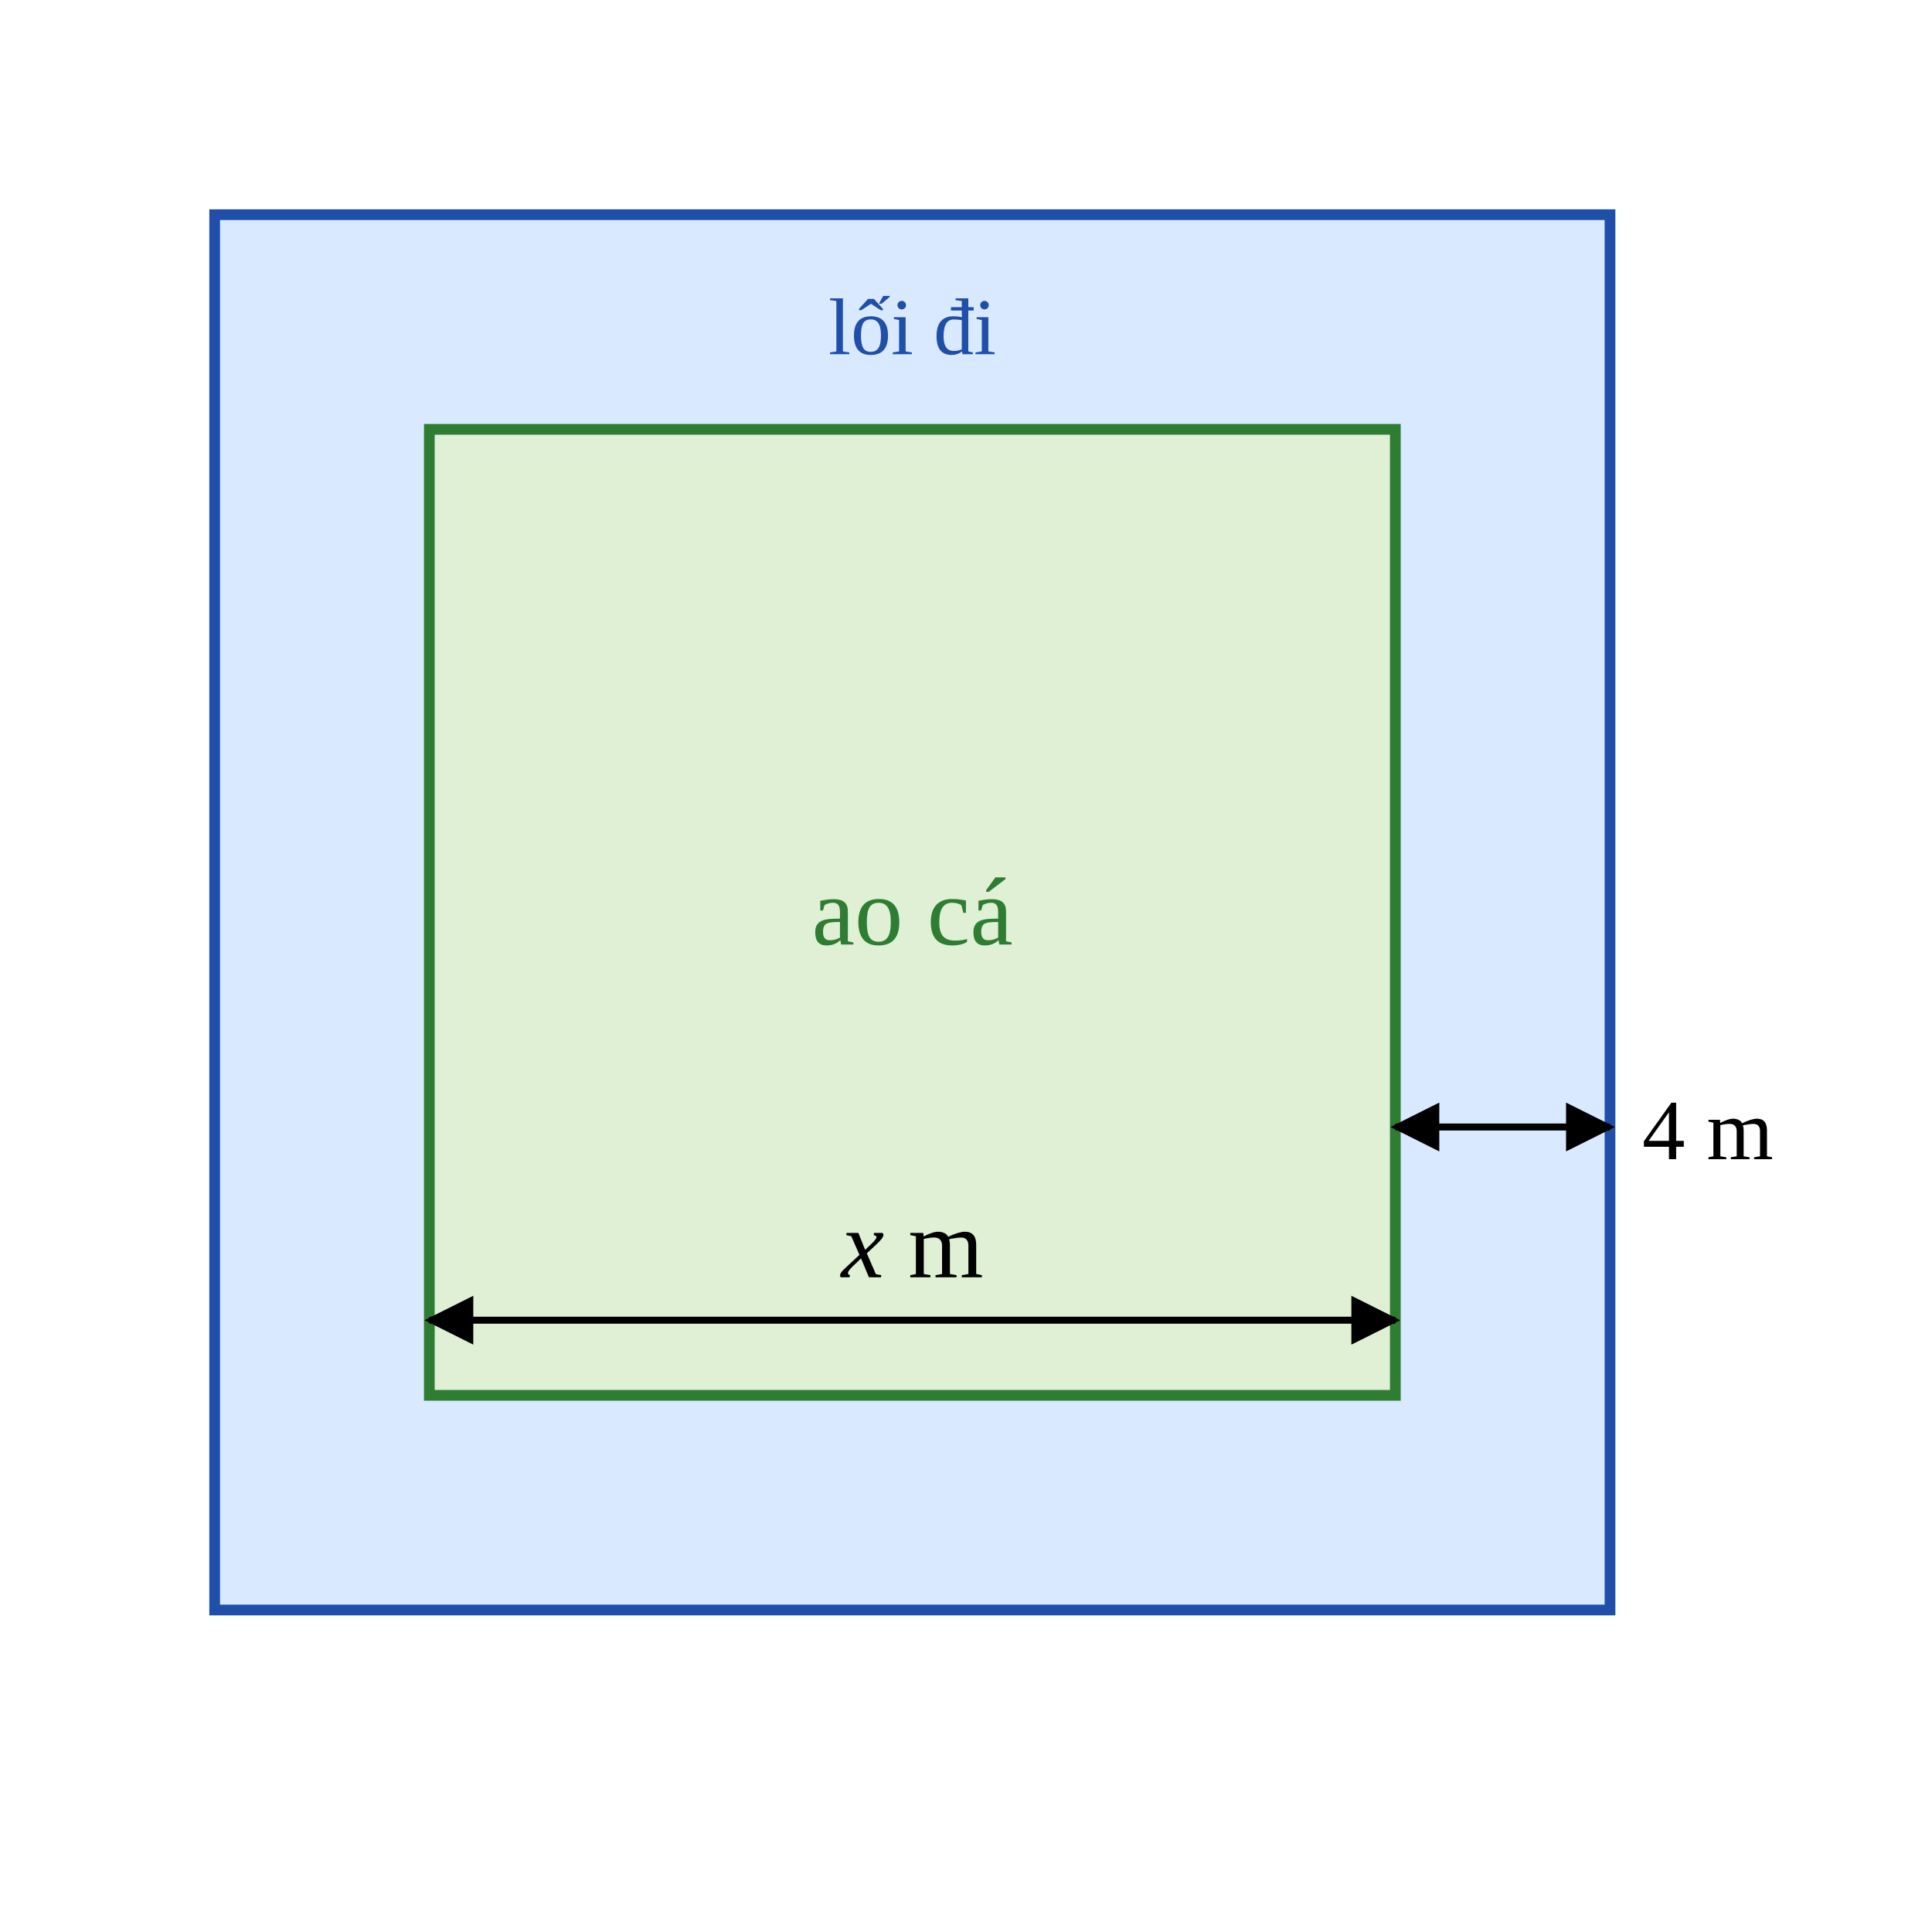
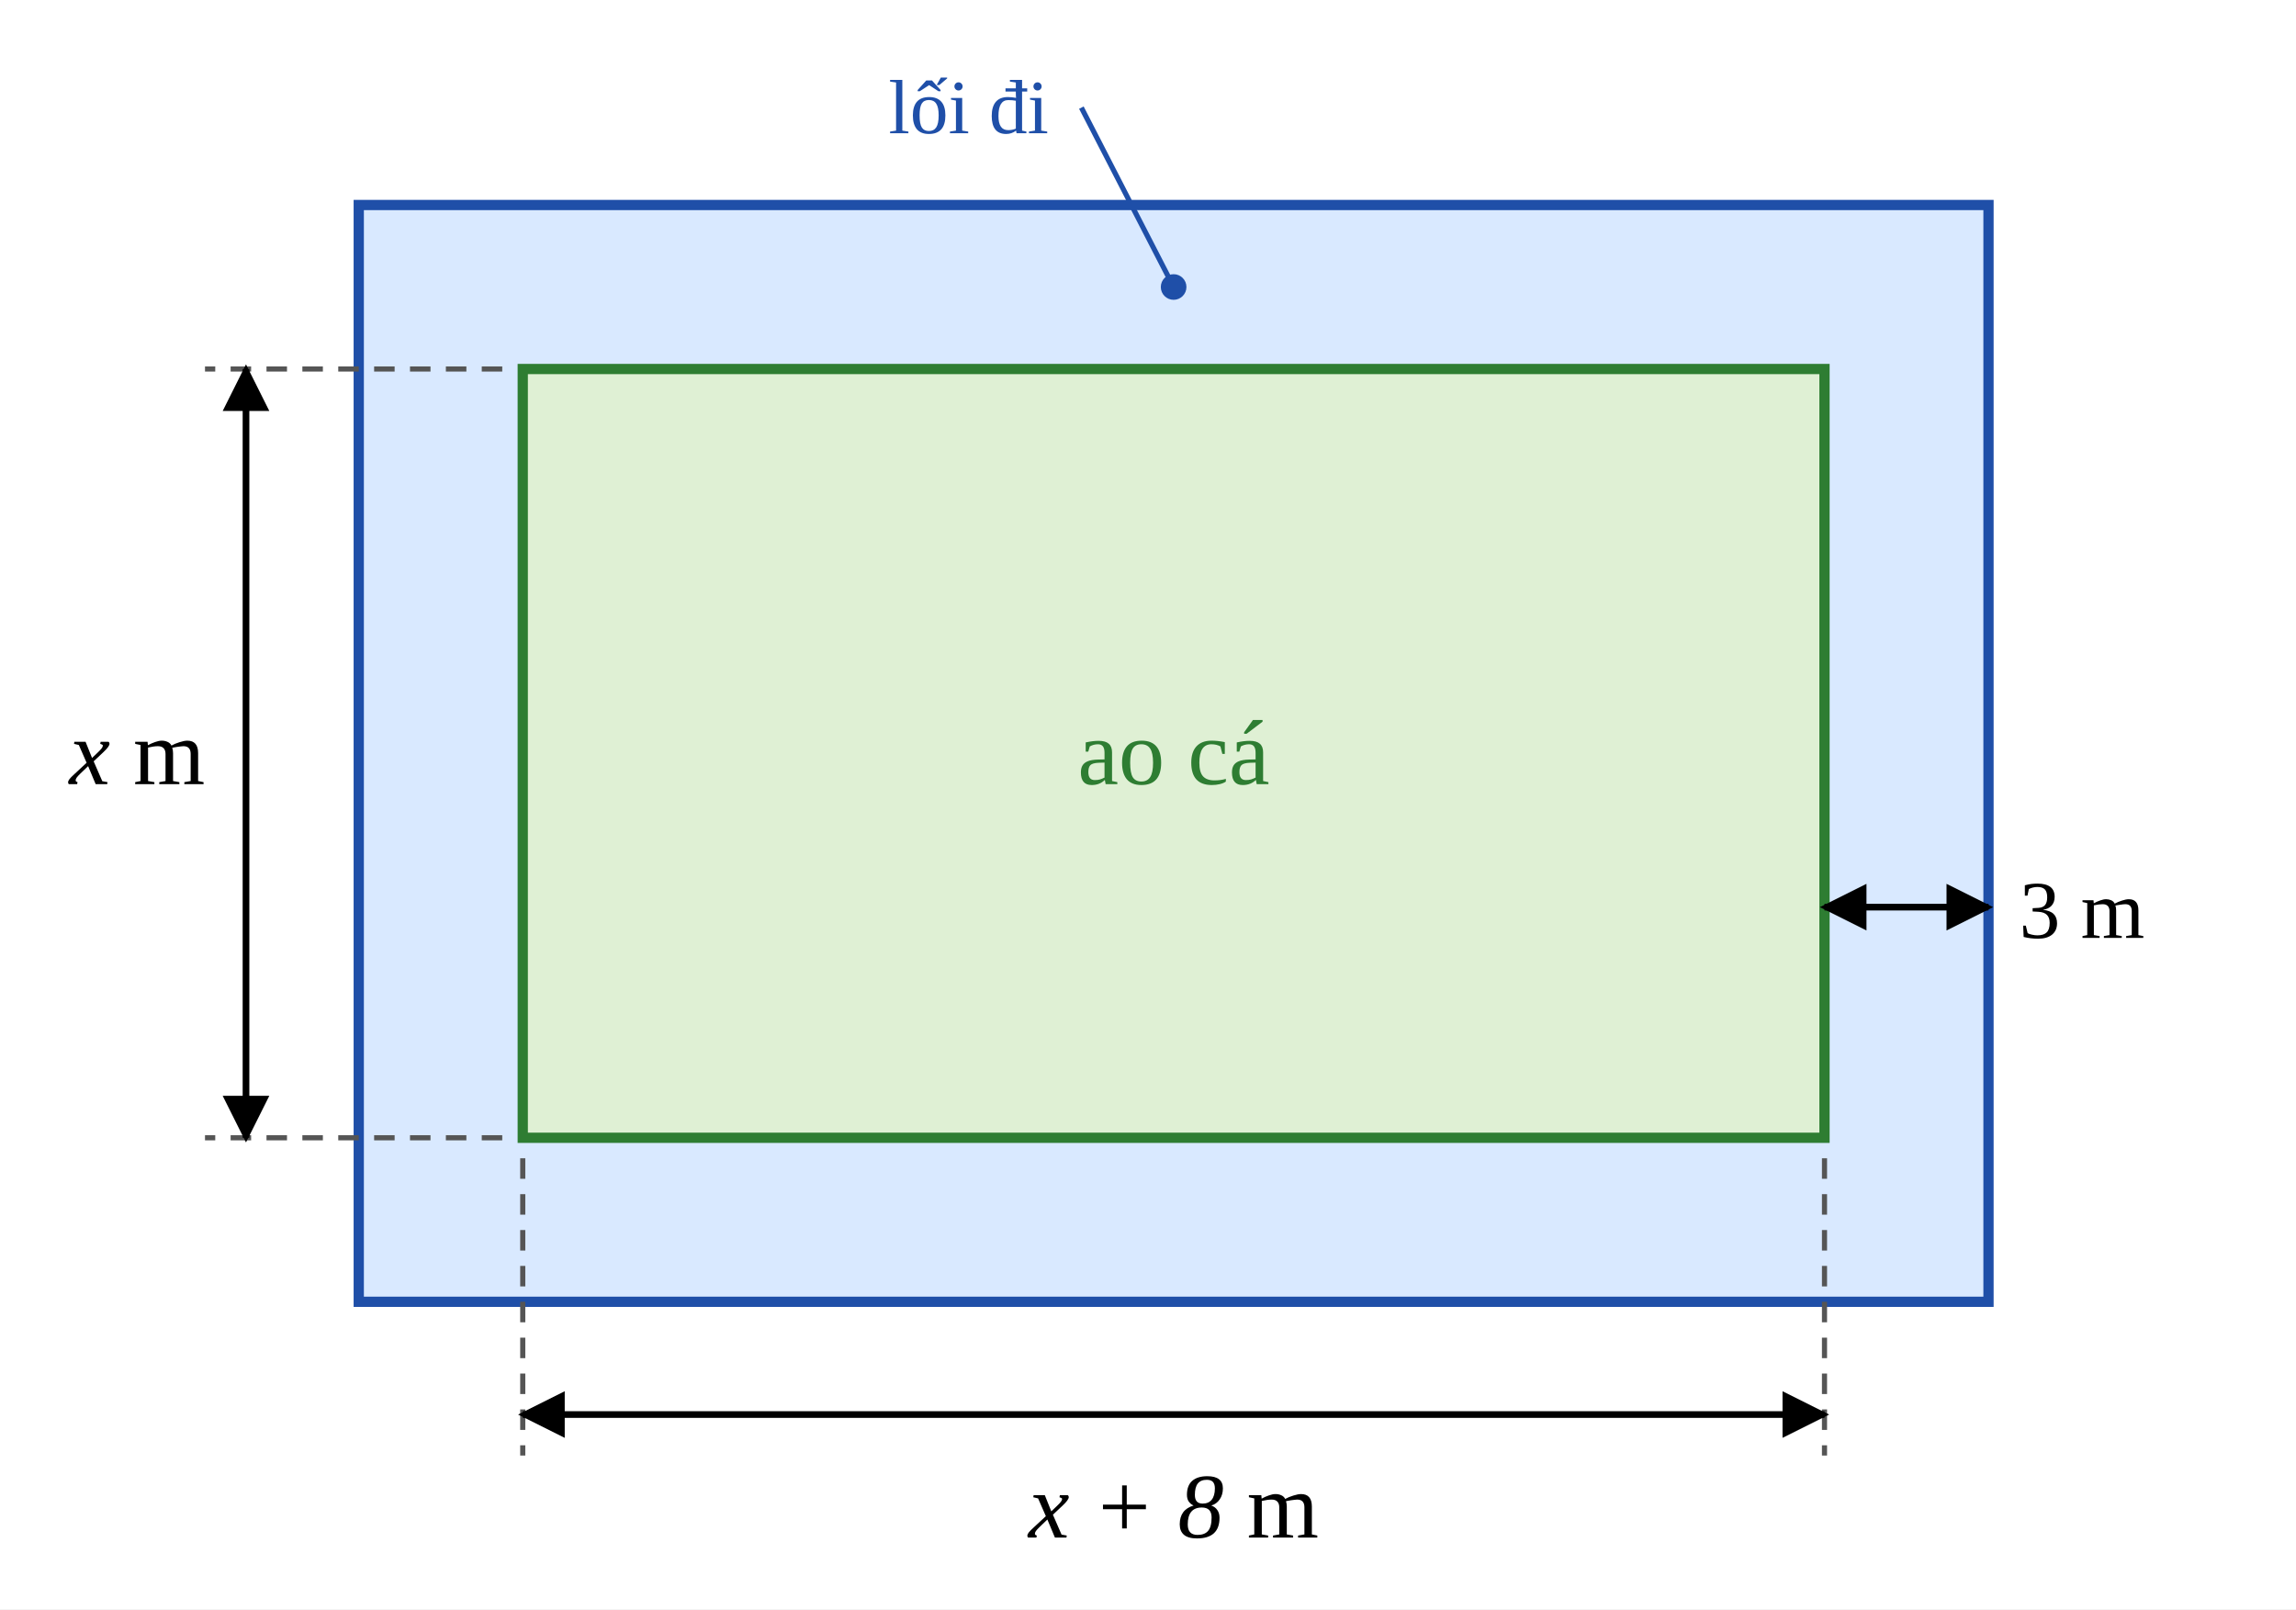
- <svg xmlns="http://www.w3.org/2000/svg" viewBox="0 0 360 360" font-family="Times New Roman" font-size="18">
+ <svg xmlns="http://www.w3.org/2000/svg" viewBox="0 0 448 314" font-family="Times New Roman" font-size="18">
  <defs>
    <marker id="m2" viewBox="0 0 10 10" refX="9" refY="5" markerWidth="7" markerHeight="7" orient="auto-start-reverse">
      <path d="M0,0 L10,5 L0,10 z" fill="#000" />
    </marker>
  </defs>
-   <rect width="360" height="360" fill="#fff" />
-   <rect x="40" y="40" width="260" height="260" fill="#cfe3ff" fill-opacity="0.8" stroke="#1f4fa8" stroke-width="2" />
-   <rect x="80" y="80" width="180" height="180" fill="#dff0d4" stroke="#2e7d32" stroke-width="2" />
-   <text x="170" y="176" text-anchor="middle" fill="#2e7d32">ao cá</text>
-   <text x="170" y="66" text-anchor="middle" font-size="15" fill="#1f4fa8">lối đi</text>
-   <line x1="260" y1="210" x2="300" y2="210" stroke="#000" stroke-width="1.3" marker-start="url(#m2)" marker-end="url(#m2)" />
-   <text x="306" y="216" font-size="16">4 m</text>
-   <line x1="80" y1="246" x2="260" y2="246" stroke="#000" stroke-width="1.3" marker-start="url(#m2)" marker-end="url(#m2)" />
-   <text x="170" y="238" text-anchor="middle" font-style="italic">x <tspan font-style="normal">m</tspan>
+   <rect width="448" height="314" fill="#fff" />
+   <rect x="70" y="40" width="318" height="214" fill="#cfe3ff" fill-opacity="0.8" stroke="#1f4fa8" stroke-width="2" />
+   <rect x="102" y="72" width="254" height="150" fill="#dff0d4" stroke="#2e7d32" stroke-width="2" />
+   <text x="229" y="153" text-anchor="middle" fill="#2e7d32">ao cá</text>
+   <line x1="211" y1="21" x2="229" y2="56" stroke="#1f4fa8" stroke-width="1" />
+   <circle cx="229" cy="56" r="2.5" fill="#1f4fa8" />
+   <text x="189" y="26" text-anchor="middle" font-size="15" fill="#1f4fa8">lối đi</text>
+   <line x1="102" y1="226" x2="102" y2="284" stroke="#555" stroke-width="1" stroke-dasharray="4,3" />
+   <line x1="356" y1="226" x2="356" y2="284" stroke="#555" stroke-width="1" stroke-dasharray="4,3" />
+   <line x1="102" y1="276" x2="356" y2="276" stroke="#000" stroke-width="1.3" marker-start="url(#m2)" marker-end="url(#m2)" />
+   <text x="229" y="300" text-anchor="middle" font-style="italic">x + 8 <tspan font-style="normal">m</tspan>
  </text>
+   <line x1="98" y1="72" x2="40" y2="72" stroke="#555" stroke-width="1" stroke-dasharray="4,3" />
+   <line x1="98" y1="222" x2="40" y2="222" stroke="#555" stroke-width="1" stroke-dasharray="4,3" />
+   <line x1="48" y1="72" x2="48" y2="222" stroke="#000" stroke-width="1.3" marker-start="url(#m2)" marker-end="url(#m2)" />
+   <text x="40" y="153" text-anchor="end" font-style="italic">x <tspan font-style="normal">m</tspan>
+   </text>
+   <line x1="356" y1="177" x2="388" y2="177" stroke="#000" stroke-width="1.3" marker-start="url(#m2)" marker-end="url(#m2)" />
+   <text x="394" y="183" font-size="16">3 m</text>
</svg>
